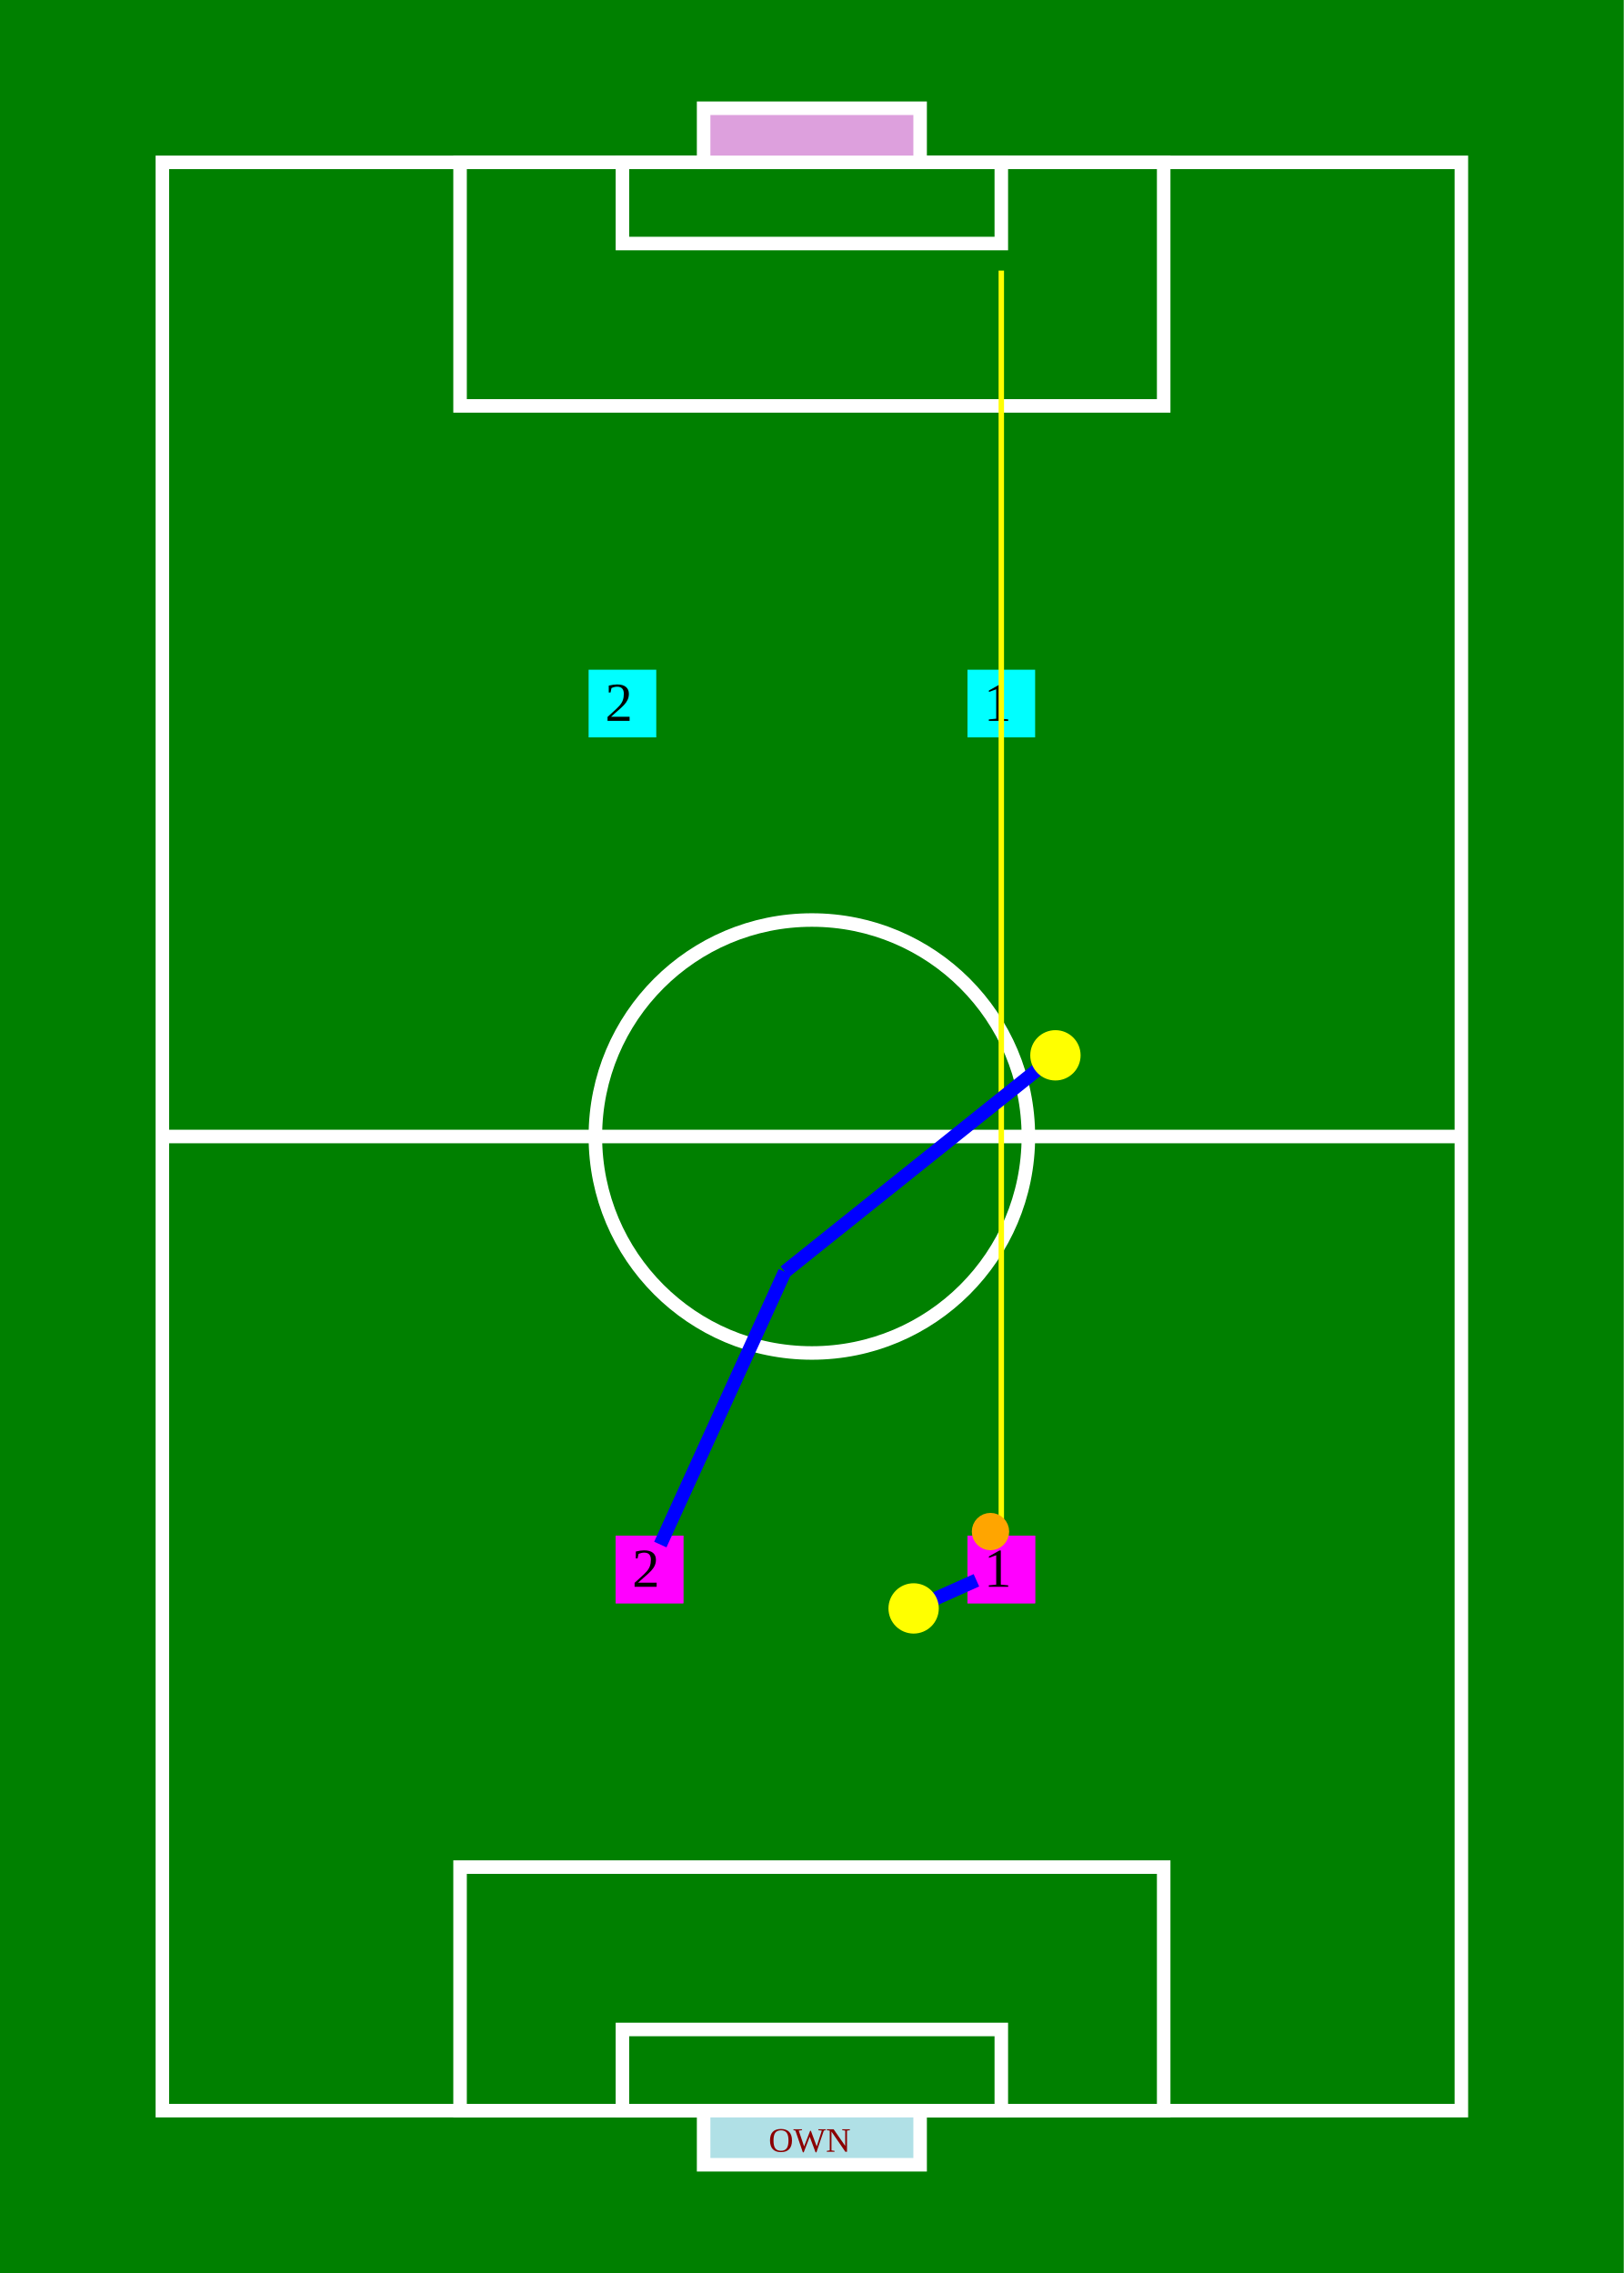
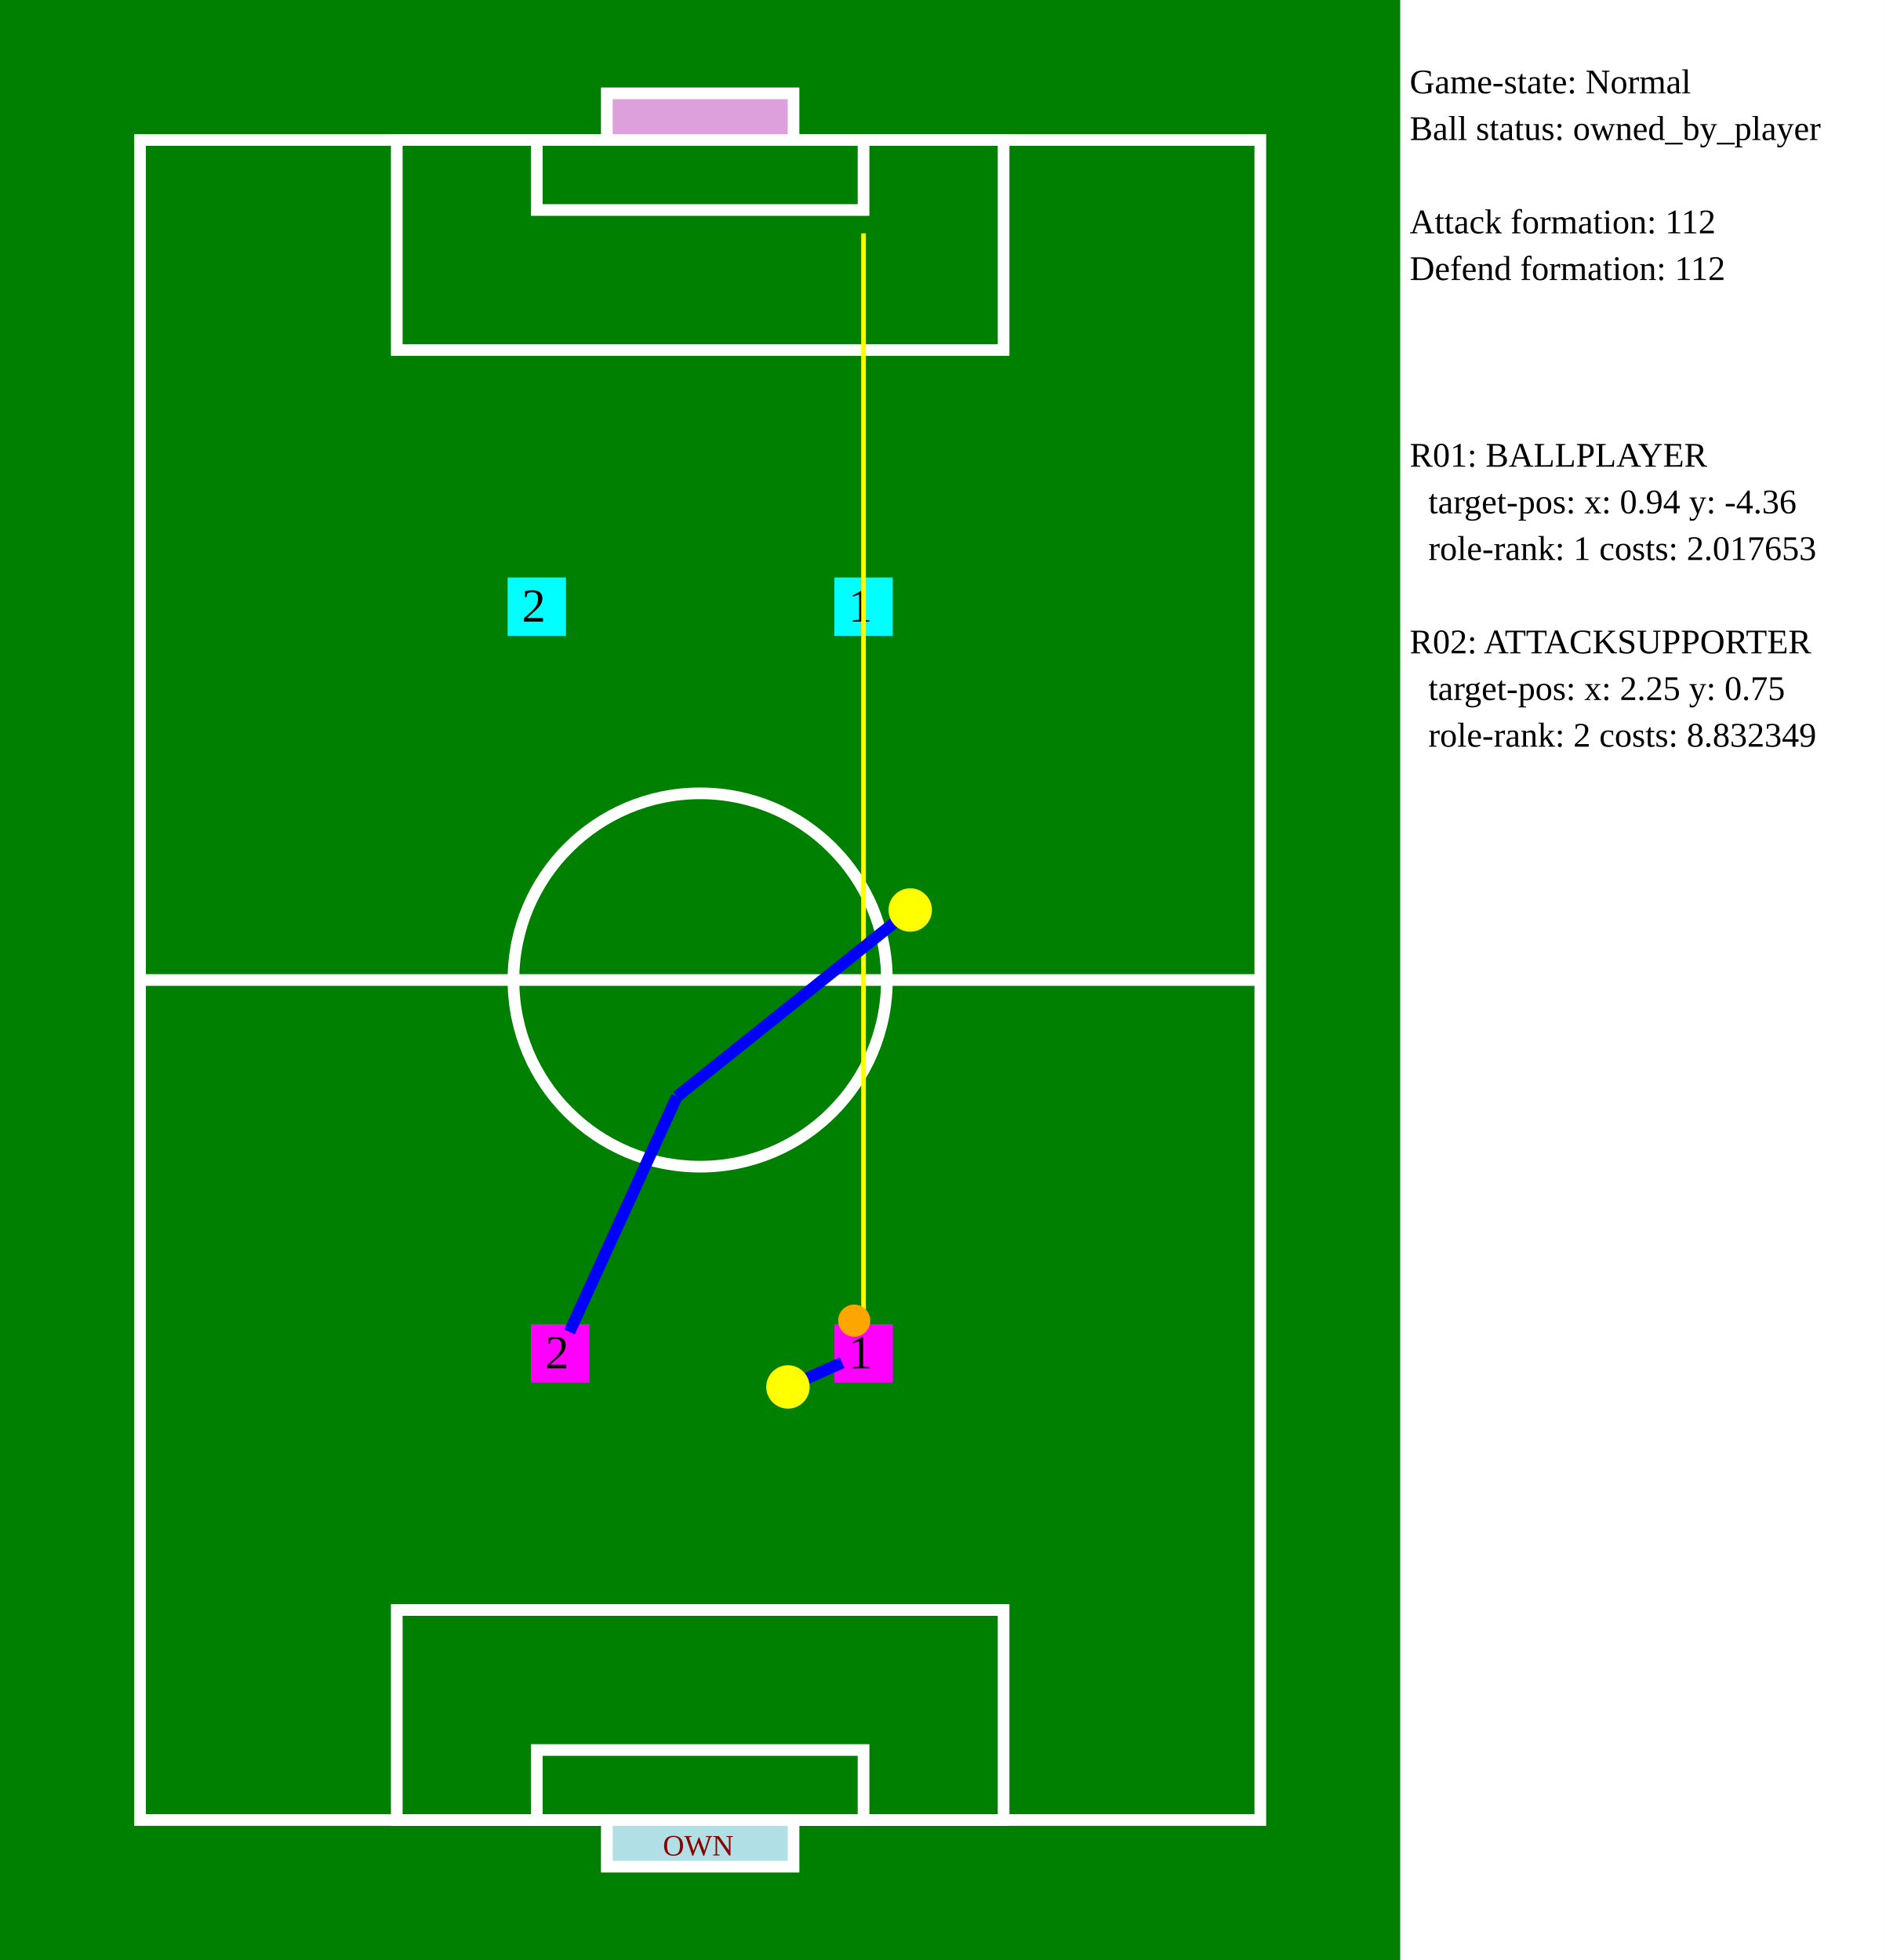
- <svg xmlns="http://www.w3.org/2000/svg" width="15.00cm" height="21.00cm" version="1.1">
+ <svg xmlns="http://www.w3.org/2000/svg" width="20.20cm" height="21.00cm" version="1.1">
  <rect x="0cm" y="0cm" width="15.00cm" height="21.00cm" fill="green" stroke-width="0.02cm" />
+   <rect x="15.00cm" y="0cm" width="5.20cm" height="21.00cm" fill="white" stroke-width="0.02cm" />
+   <text x="15.10cm" y="1.00cm" font-size="14" font-weight-absolute="bold" fill="black">Game-state: Normal</text>
+   <text x="15.10cm" y="1.50cm" font-size="14" font-weight-absolute="bold" fill="black">Ball status: owned_by_player</text>
+   <text x="15.10cm" y="2.50cm" font-size="14" font-weight-absolute="bold" fill="black">Attack formation: 112</text>
+   <text x="15.10cm" y="3.00cm" font-size="14" font-weight-absolute="bold" fill="black">Defend formation: 112</text>
+   <text x="15.10cm" y="5.00cm" font-size="14" font-weight-absolute="bold" fill="black">R01: BALLPLAYER</text>
+   <text x="15.30cm" y="5.50cm" font-size="14" font-weight-absolute="bold" fill="black">target-pos: x: 0.94 y: -4.36</text>
+   <text x="15.30cm" y="6.00cm" font-size="14" font-weight-absolute="bold" fill="black">role-rank: 1 costs: 2.017653</text>
+   <text x="15.10cm" y="7.00cm" font-size="14" font-weight-absolute="bold" fill="black">R02: ATTACKSUPPORTER</text>
+   <text x="15.30cm" y="7.50cm" font-size="14" font-weight-absolute="bold" fill="black">target-pos: x: 2.25 y: 0.75</text>
+   <text x="15.30cm" y="8.00cm" font-size="14" font-weight-absolute="bold" fill="black">role-rank: 2 costs: 8.832349</text>
  <rect x="1.50cm" y="1.50cm" width="12.00cm" height="18.00cm" fill="none" stroke="white" stroke-width="0.125cm" />
  <line x1="1.50cm" y1="10.50cm" x2="13.50cm" y2="10.50cm" stroke-width="0.125cm" stroke="white" />
  <circle cx="7.50cm" cy="10.50cm" r="2.00cm" fill="none" stroke="white" stroke-width="0.125cm" />
  <rect x="4.25cm" y="1.50cm" width="6.50cm" height="2.25cm" fill="green" stroke="white" stroke-width="0.125cm" />
  <rect x="4.25cm" y="17.25cm" width="6.50cm" height="2.25cm" fill="green" stroke="white" stroke-width="0.125cm" />
  <rect x="5.75cm" y="1.50cm" width="3.50cm" height="0.75cm" fill="green" stroke="white" stroke-width="0.125cm" />
  <rect x="5.75cm" y="18.75cm" width="3.50cm" height="0.75cm" fill="green" stroke="white" stroke-width="0.125cm" />
  <rect x="6.50cm" y="1.00cm" width="2.00cm" height="0.50cm" fill="plum" stroke="white" stroke-width="0.125cm" />
  <rect x="6.50cm" y="19.50cm" width="2.00cm" height="0.50cm" fill="powderblue" stroke="white" stroke-width="0.125cm" />
  <text x="7.10cm" y="19.88cm" fill="darkred">OWN</text>
  <rect x="9.00cm" y="6.25cm" width="0.50cm" height="0.50cm" fill="cyan" stroke="cyan" stroke-width="0.125cm" />
  <text x="9.09cm" y="6.66cm" font-size="large" font-weight-absolute="bold" fill="black">1</text>
  <rect x="5.50cm" y="6.25cm" width="0.50cm" height="0.50cm" fill="cyan" stroke="cyan" stroke-width="0.125cm" />
  <text x="5.59cm" y="6.66cm" font-size="large" font-weight-absolute="bold" fill="black">2</text>
  <rect x="9.00cm" y="14.25cm" width="0.50cm" height="0.50cm" fill="magenta" stroke="magenta" stroke-width="0.125cm" />
  <line x1="9.25cm" y1="14.50cm" x2="9.25cm" y2="2.50cm" stroke-width="0.05cm" stroke="yellow" />
  <rect x="5.75cm" y="14.25cm" width="0.50cm" height="0.50cm" fill="magenta" stroke="magenta" stroke-width="0.125cm" />
  <rect x="9.00cm" y="14.25cm" width="0.50cm" height="0.50cm" fill="magenta" stroke="magenta" stroke-width="0.125cm" />
  <line x1="9.02cm" y1="14.60cm" x2="8.44cm" y2="14.86cm" stroke-width="0.125cm" stroke="blue" />
  <circle cx="8.44cm" cy="14.86cm" r="0.17cm" fill="yellow" stroke="yellow" stroke-width="0.125cm" />
  <rect x="5.75cm" y="14.25cm" width="0.50cm" height="0.50cm" fill="magenta" stroke="magenta" stroke-width="0.125cm" />
  <line x1="6.10cm" y1="14.27cm" x2="7.25cm" y2="11.75cm" stroke-width="0.125cm" stroke="blue" />
  <line x1="7.25cm" y1="11.75cm" x2="9.75cm" y2="9.75cm" stroke-width="0.125cm" stroke="blue" />
  <circle cx="9.75cm" cy="9.75cm" r="0.17cm" fill="yellow" stroke="yellow" stroke-width="0.125cm" />
  <text x="9.09cm" y="14.66cm" font-size="large" font-weight-absolute="bold" fill="black">1</text>
  <text x="5.84cm" y="14.66cm" font-size="large" font-weight-absolute="bold" fill="black">2</text>
  <circle cx="9.15cm" cy="14.15cm" r="0.11cm" fill="orange" stroke="orange" stroke-width="0.125cm" />
</svg>
